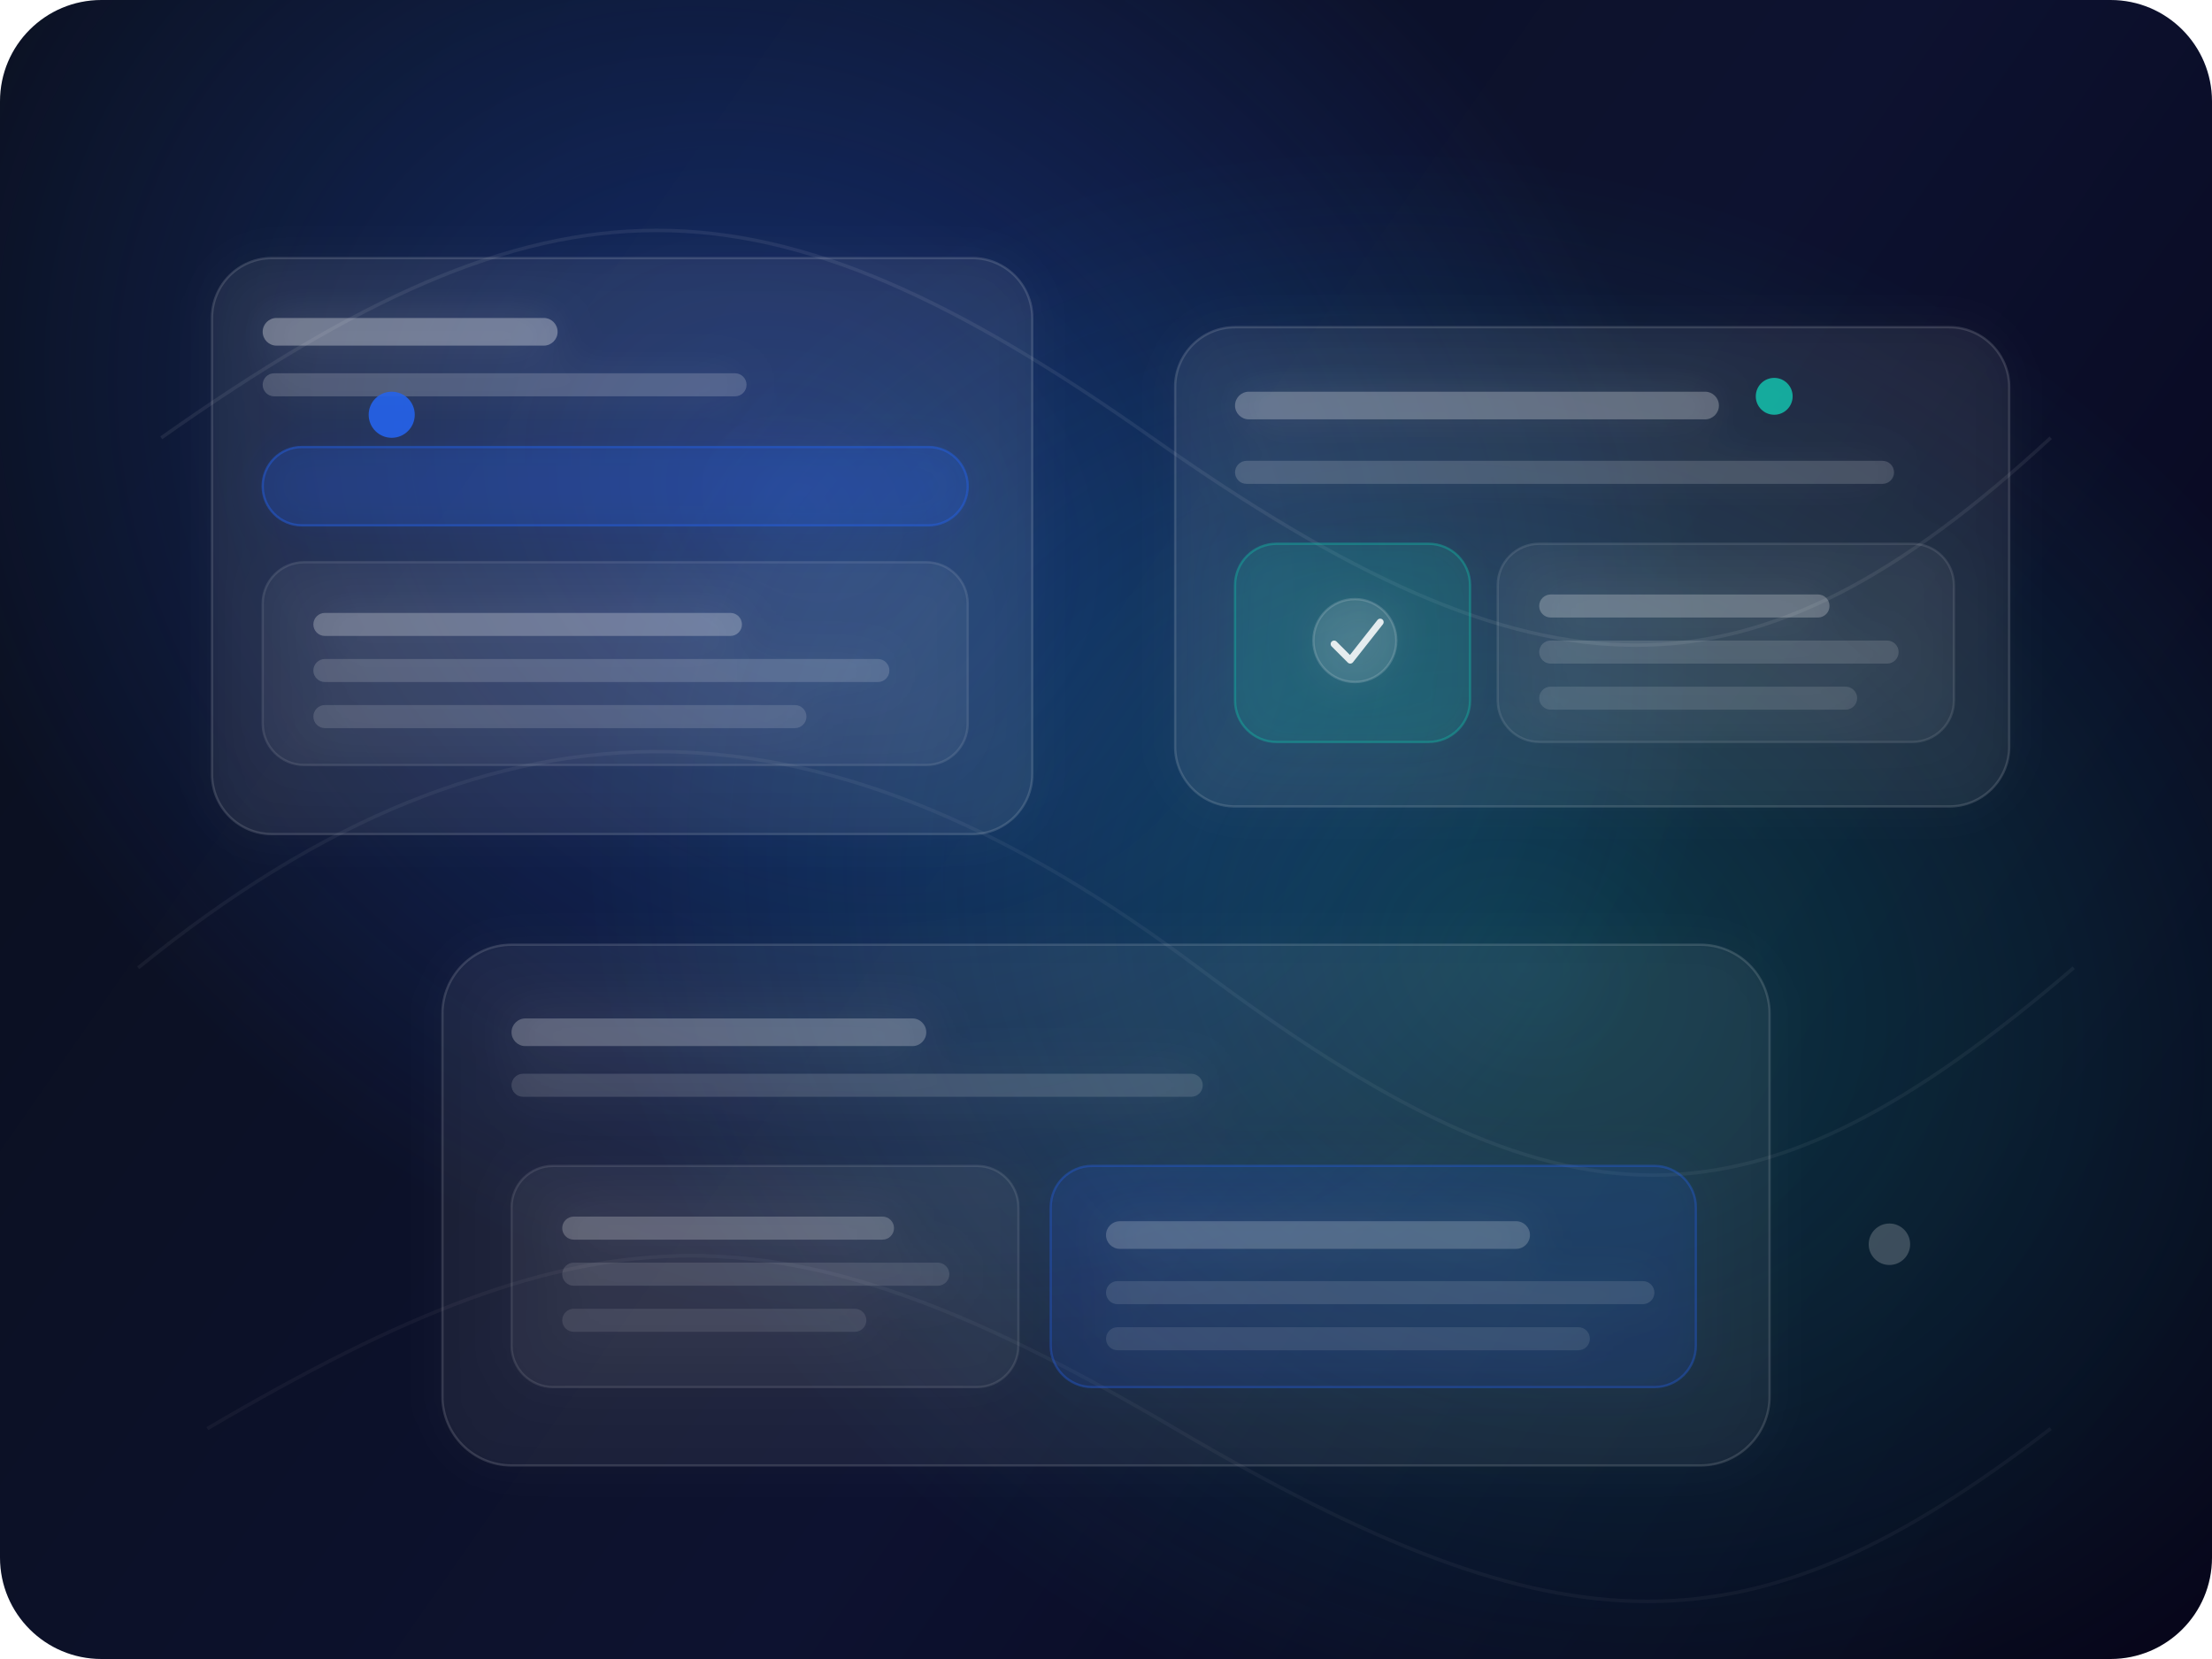
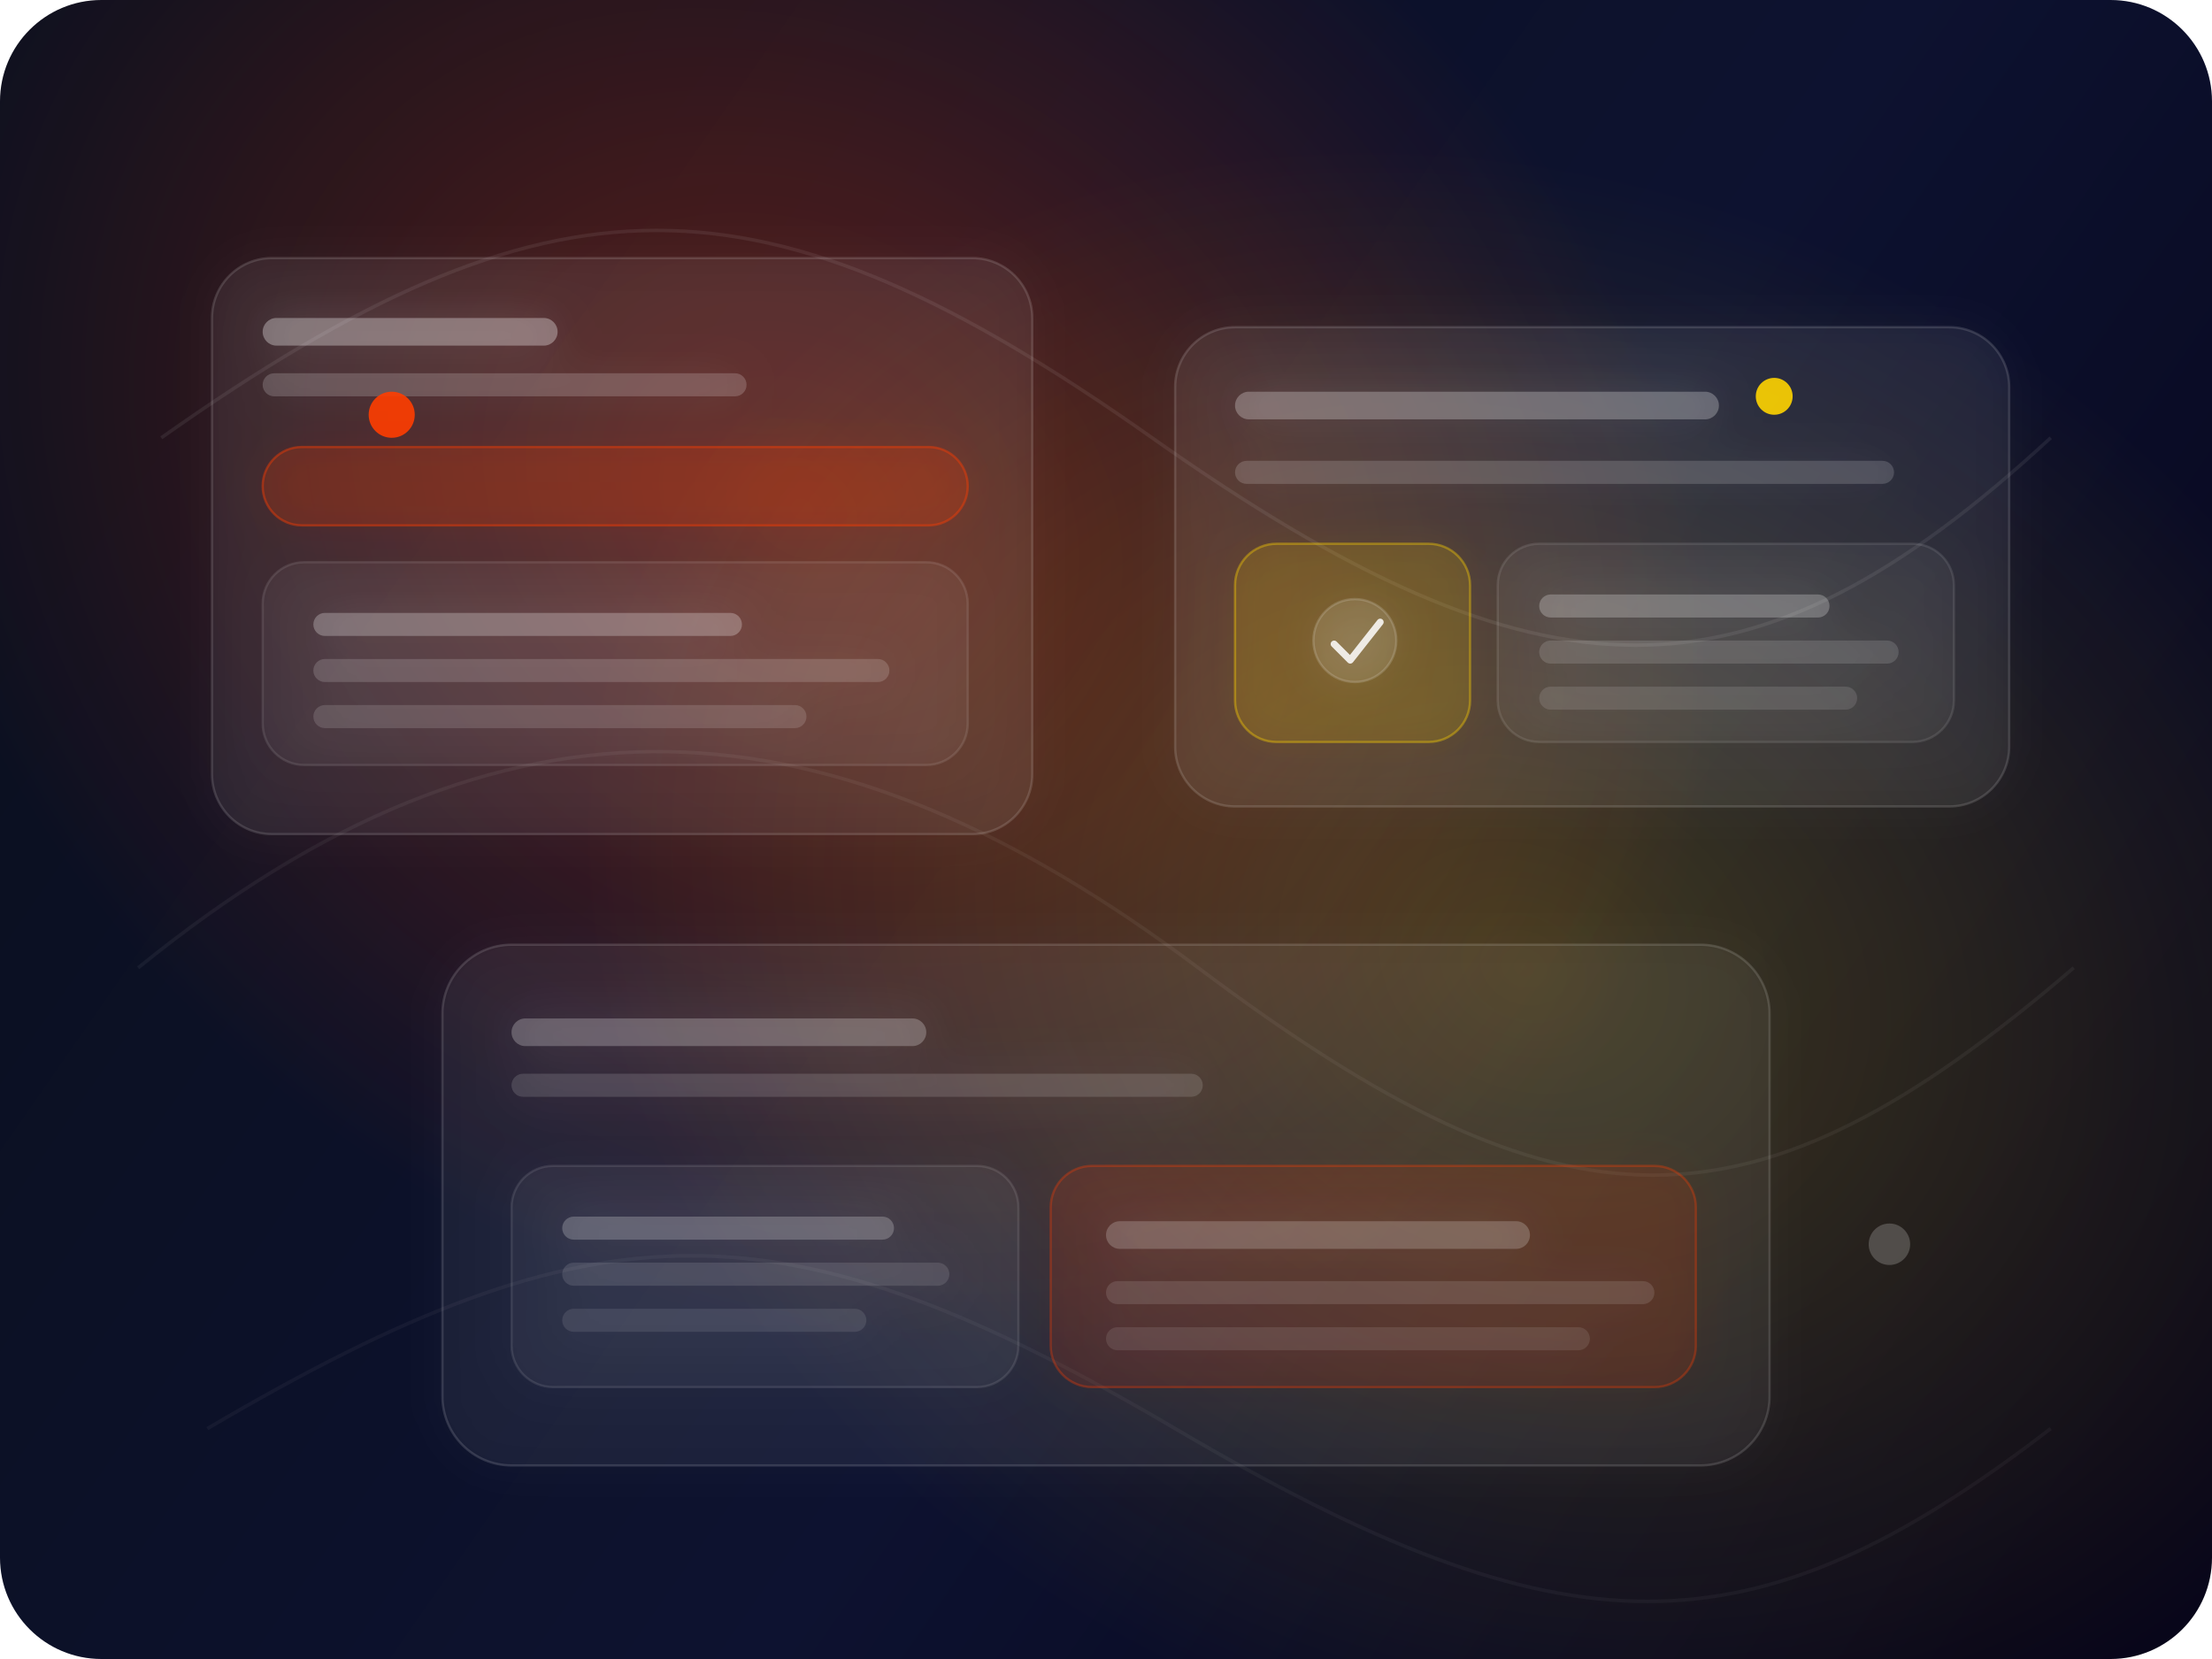
<svg xmlns="http://www.w3.org/2000/svg" width="960" height="720" viewBox="0 0 960 720" fill="none" role="img" aria-label="Aurix brand showcase">
  <defs>
    <linearGradient id="bg" x1="110" y1="110" x2="900" y2="660" gradientUnits="userSpaceOnUse">
      <stop stop-color="#0B1020" />
      <stop offset="0.55" stop-color="#0D1230" />
      <stop offset="1" stop-color="#07051A" />
    </linearGradient>
    <radialGradient id="glow1" cx="0" cy="0" r="1" gradientUnits="userSpaceOnUse" gradientTransform="translate(350 220) rotate(35) scale(420 340)">
-       <stop stop-color="rgba(37,99,235,0.38)" />
-       <stop offset="1" stop-color="rgba(37,99,235,0)" />
+       <stop stop-color="rgba(255,61,0,0.34)" />
+       <stop offset="1" stop-color="rgba(255,61,0,0)" />
    </radialGradient>
    <radialGradient id="glow2" cx="0" cy="0" r="1" gradientUnits="userSpaceOnUse" gradientTransform="translate(660 420) rotate(25) scale(420 340)">
-       <stop stop-color="rgba(20,184,166,0.26)" />
-       <stop offset="1" stop-color="rgba(20,184,166,0)" />
+       <stop stop-color="rgba(255,212,0,0.22)" />
+       <stop offset="1" stop-color="rgba(255,212,0,0)" />
    </radialGradient>
    <filter id="soft" x="-20%" y="-20%" width="140%" height="140%" color-interpolation-filters="sRGB">
      <feGaussianBlur stdDeviation="10" result="b" />
      <feColorMatrix in="b" type="matrix" values="1 0 0 0 0  0 1 0 0 0  0 0 1 0 0  0 0 0 0.45 0" result="c" />
      <feMerge>
        <feMergeNode in="c" />
        <feMergeNode in="SourceGraphic" />
      </feMerge>
    </filter>
  </defs>
  <rect x="0" y="0" width="960" height="720" rx="44" fill="url(#bg)" />
  <rect x="0" y="0" width="960" height="720" rx="44" fill="url(#glow1)" />
  <rect x="0" y="0" width="960" height="720" rx="44" fill="url(#glow2)" />
  <g opacity="0.5">
    <path d="M70 190C240 70 330 70 500 190S760 310 890 190" stroke="rgba(255,255,255,0.14)" stroke-width="1.5" />
    <path d="M60 420C220 290 360 300 520 420S760 540 900 420" stroke="rgba(255,255,255,0.10)" stroke-width="1.5" />
    <path d="M90 620C260 520 340 520 510 620S760 720 890 620" stroke="rgba(255,255,255,0.08)" stroke-width="1.5" />
  </g>
  <g filter="url(#soft)">
    <rect x="92" y="112" width="356" height="250" rx="26" fill="rgba(255,255,255,0.06)" stroke="rgba(255,255,255,0.14)" />
    <rect x="114" y="138" width="128" height="12" rx="6" fill="rgba(255,255,255,0.32)" />
    <rect x="114" y="162" width="210" height="10" rx="5" fill="rgba(255,255,255,0.18)" />
-     <rect x="114" y="194" width="306" height="34" rx="17" fill="rgba(37,99,235,0.20)" stroke="rgba(37,99,235,0.45)" />
+     <rect x="114" y="194" width="306" height="34" rx="17" fill="rgba(255,61,0,0.18)" stroke="rgba(255,61,0,0.42)" />
    <rect x="114" y="244" width="306" height="88" rx="18" fill="rgba(255,255,255,0.05)" stroke="rgba(255,255,255,0.10)" />
    <rect x="136" y="266" width="186" height="10" rx="5" fill="rgba(255,255,255,0.26)" />
    <rect x="136" y="286" width="250" height="10" rx="5" fill="rgba(255,255,255,0.16)" />
    <rect x="136" y="306" width="214" height="10" rx="5" fill="rgba(255,255,255,0.14)" />
  </g>
  <g filter="url(#soft)">
    <rect x="510" y="142" width="362" height="208" rx="26" fill="rgba(255,255,255,0.06)" stroke="rgba(255,255,255,0.14)" />
    <rect x="536" y="170" width="210" height="12" rx="6" fill="rgba(255,255,255,0.26)" />
    <rect x="536" y="200" width="286" height="10" rx="5" fill="rgba(255,255,255,0.16)" />
-     <rect x="536" y="236" width="102" height="86" rx="18" fill="rgba(20,184,166,0.16)" stroke="rgba(20,184,166,0.42)" />
+     <rect x="536" y="236" width="102" height="86" rx="18" fill="rgba(255,212,0,0.14)" stroke="rgba(255,212,0,0.38)" />
    <rect x="650" y="236" width="198" height="86" rx="18" fill="rgba(255,255,255,0.05)" stroke="rgba(255,255,255,0.10)" />
    <circle cx="588" cy="278" r="18" fill="rgba(255,255,255,0.12)" stroke="rgba(255,255,255,0.16)" />
    <path d="M579 279.5 586 286.5 599 270" stroke="rgba(255,255,255,0.85)" stroke-width="3" stroke-linecap="round" stroke-linejoin="round" />
    <rect x="668" y="258" width="126" height="10" rx="5" fill="rgba(255,255,255,0.24)" />
    <rect x="668" y="278" width="156" height="10" rx="5" fill="rgba(255,255,255,0.14)" />
    <rect x="668" y="298" width="138" height="10" rx="5" fill="rgba(255,255,255,0.12)" />
  </g>
  <g filter="url(#soft)">
    <rect x="192" y="410" width="576" height="226" rx="30" fill="rgba(255,255,255,0.05)" stroke="rgba(255,255,255,0.14)" />
    <rect x="222" y="442" width="180" height="12" rx="6" fill="rgba(255,255,255,0.24)" />
    <rect x="222" y="466" width="300" height="10" rx="5" fill="rgba(255,255,255,0.14)" />
    <rect x="222" y="506" width="220" height="96" rx="18" fill="rgba(255,255,255,0.05)" stroke="rgba(255,255,255,0.10)" />
-     <rect x="456" y="506" width="280" height="96" rx="18" fill="rgba(37,99,235,0.12)" stroke="rgba(37,99,235,0.35)" />
+     <rect x="456" y="506" width="280" height="96" rx="18" fill="rgba(255,61,0,0.11)" stroke="rgba(255,61,0,0.32)" />
    <rect x="244" y="528" width="144" height="10" rx="5" fill="rgba(255,255,255,0.22)" />
    <rect x="244" y="548" width="168" height="10" rx="5" fill="rgba(255,255,255,0.12)" />
    <rect x="244" y="568" width="132" height="10" rx="5" fill="rgba(255,255,255,0.10)" />
    <rect x="480" y="530" width="184" height="12" rx="6" fill="rgba(255,255,255,0.20)" />
    <rect x="480" y="556" width="238" height="10" rx="5" fill="rgba(255,255,255,0.12)" />
    <rect x="480" y="576" width="210" height="10" rx="5" fill="rgba(255,255,255,0.10)" />
  </g>
  <g opacity="0.9">
-     <circle cx="170" cy="180" r="10" fill="#2563EB" />
-     <circle cx="770" cy="172" r="8" fill="#14B8A6" />
+     <circle cx="170" cy="180" r="10" fill="#FF3D00" />
+     <circle cx="770" cy="172" r="8" fill="#FFD400" />
    <circle cx="820" cy="540" r="9" fill="rgba(255,255,255,0.22)" />
  </g>
</svg>
